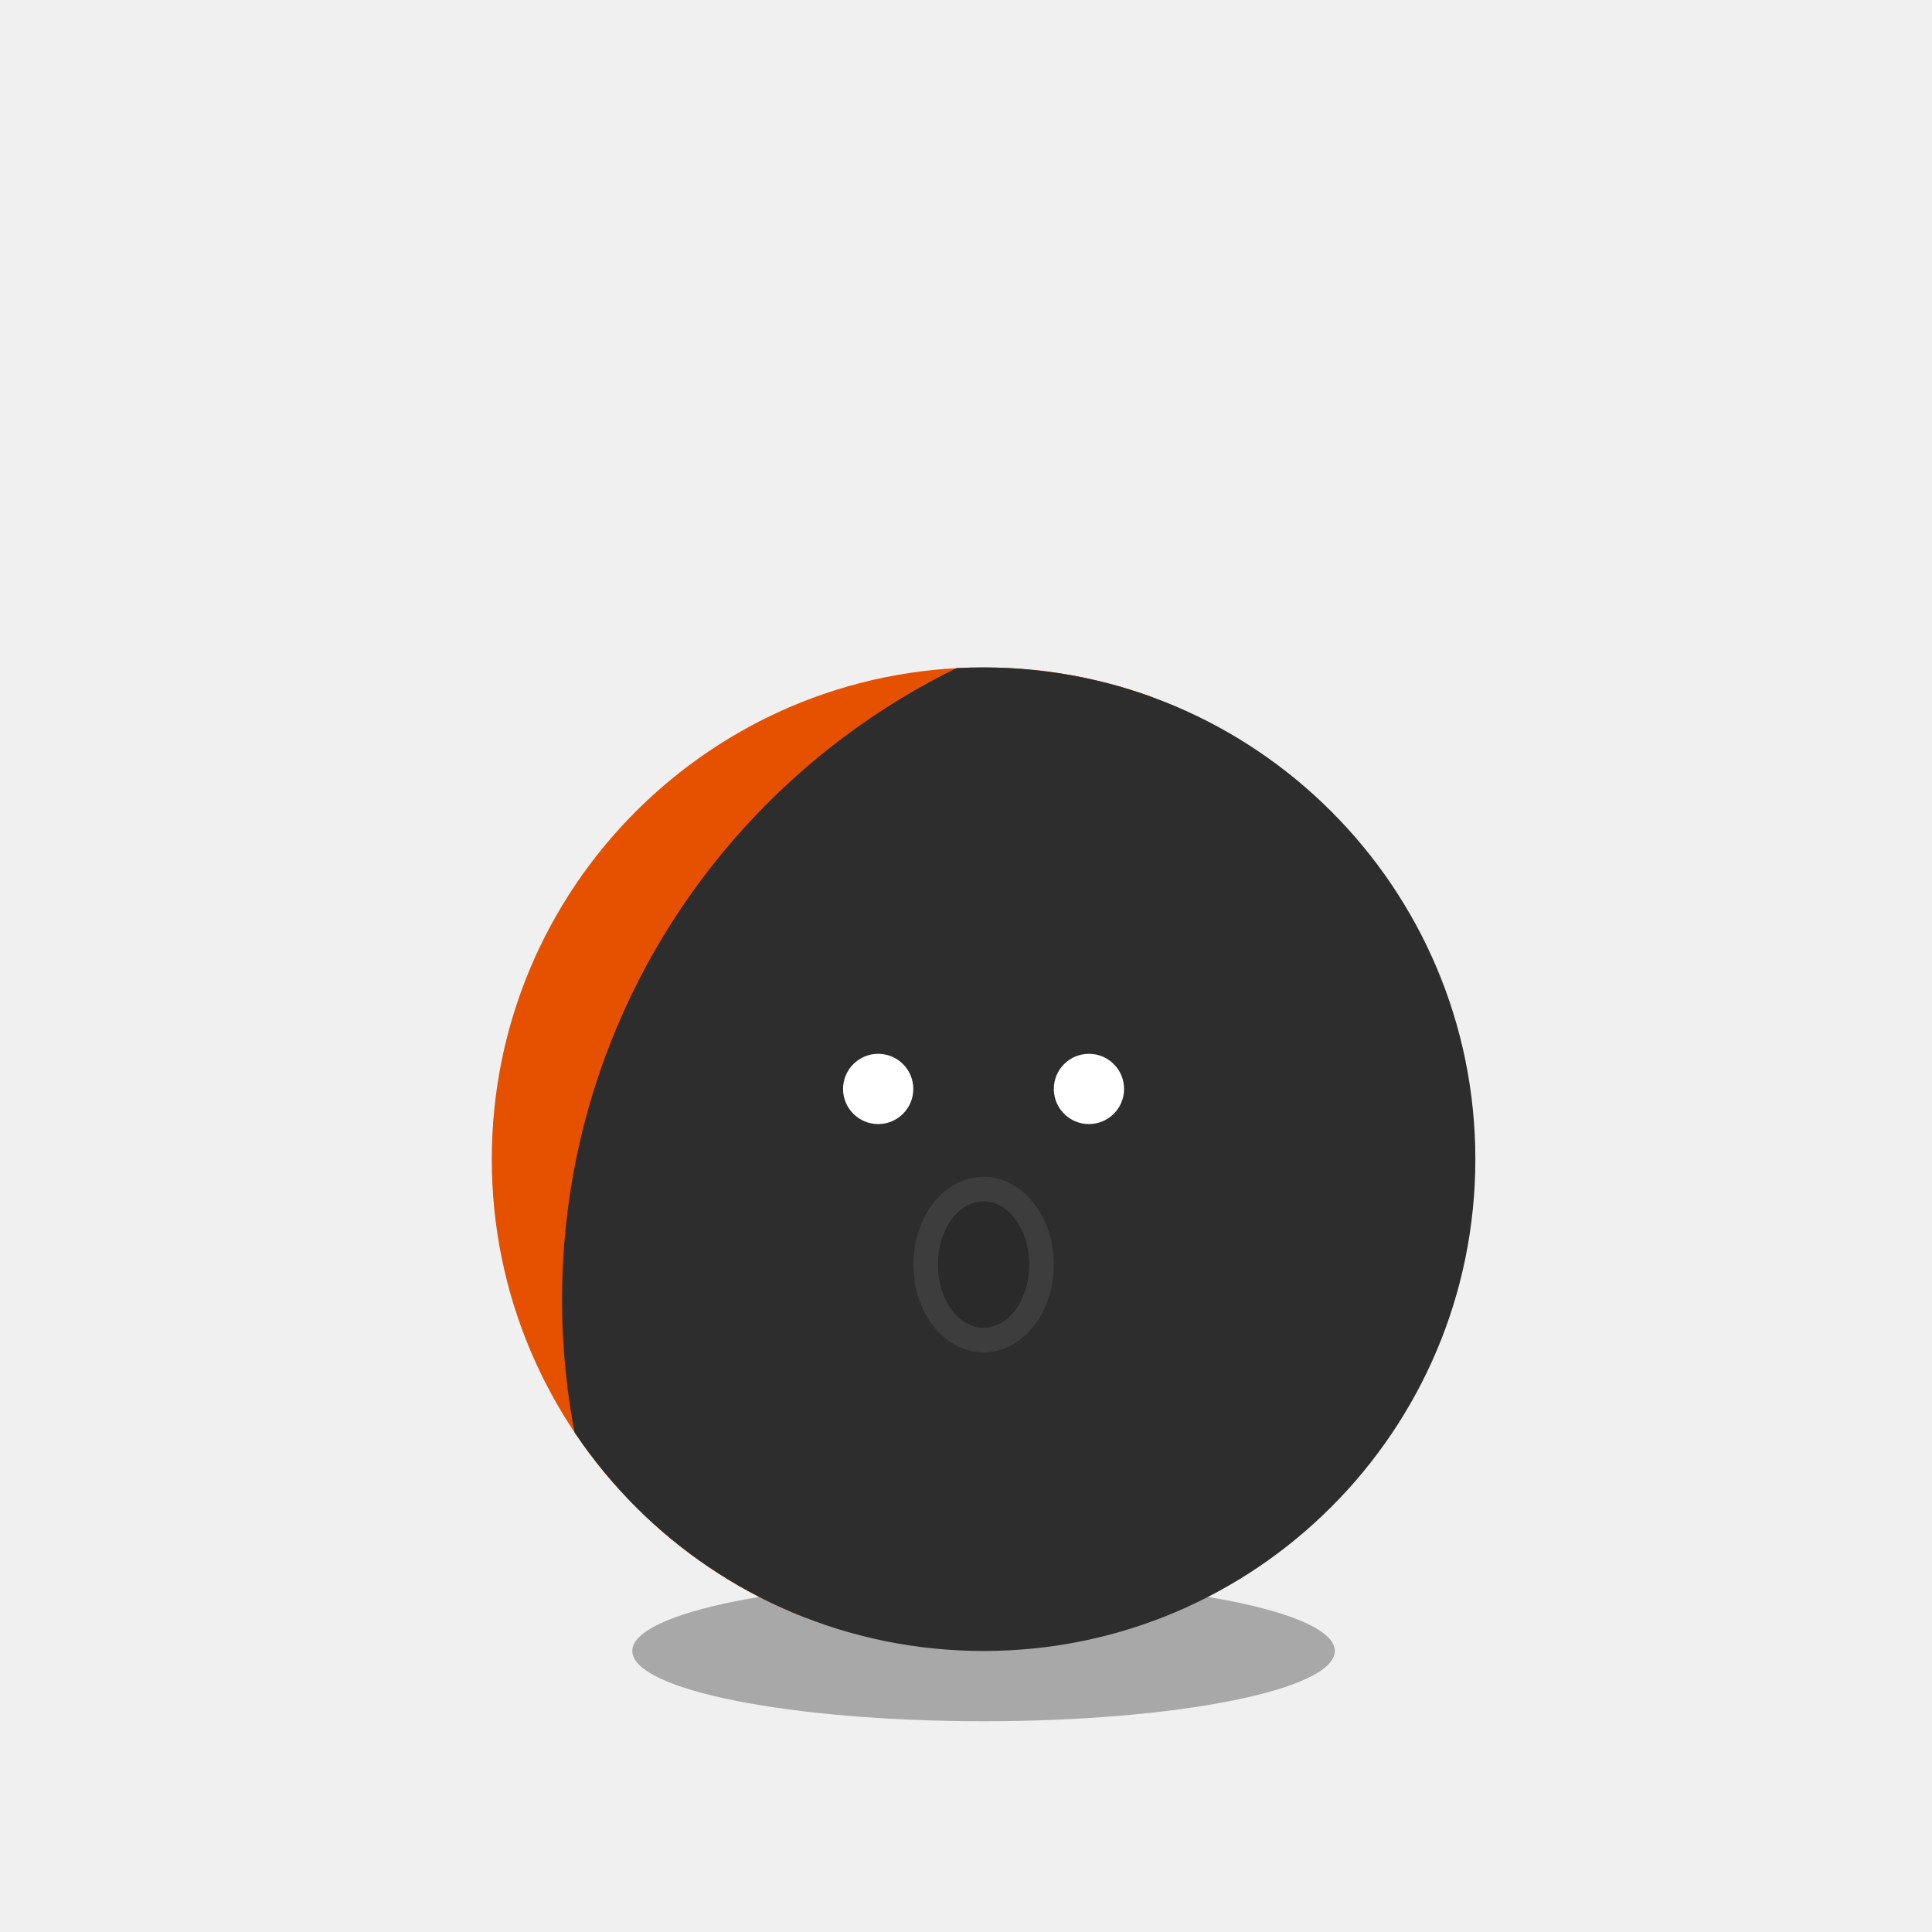
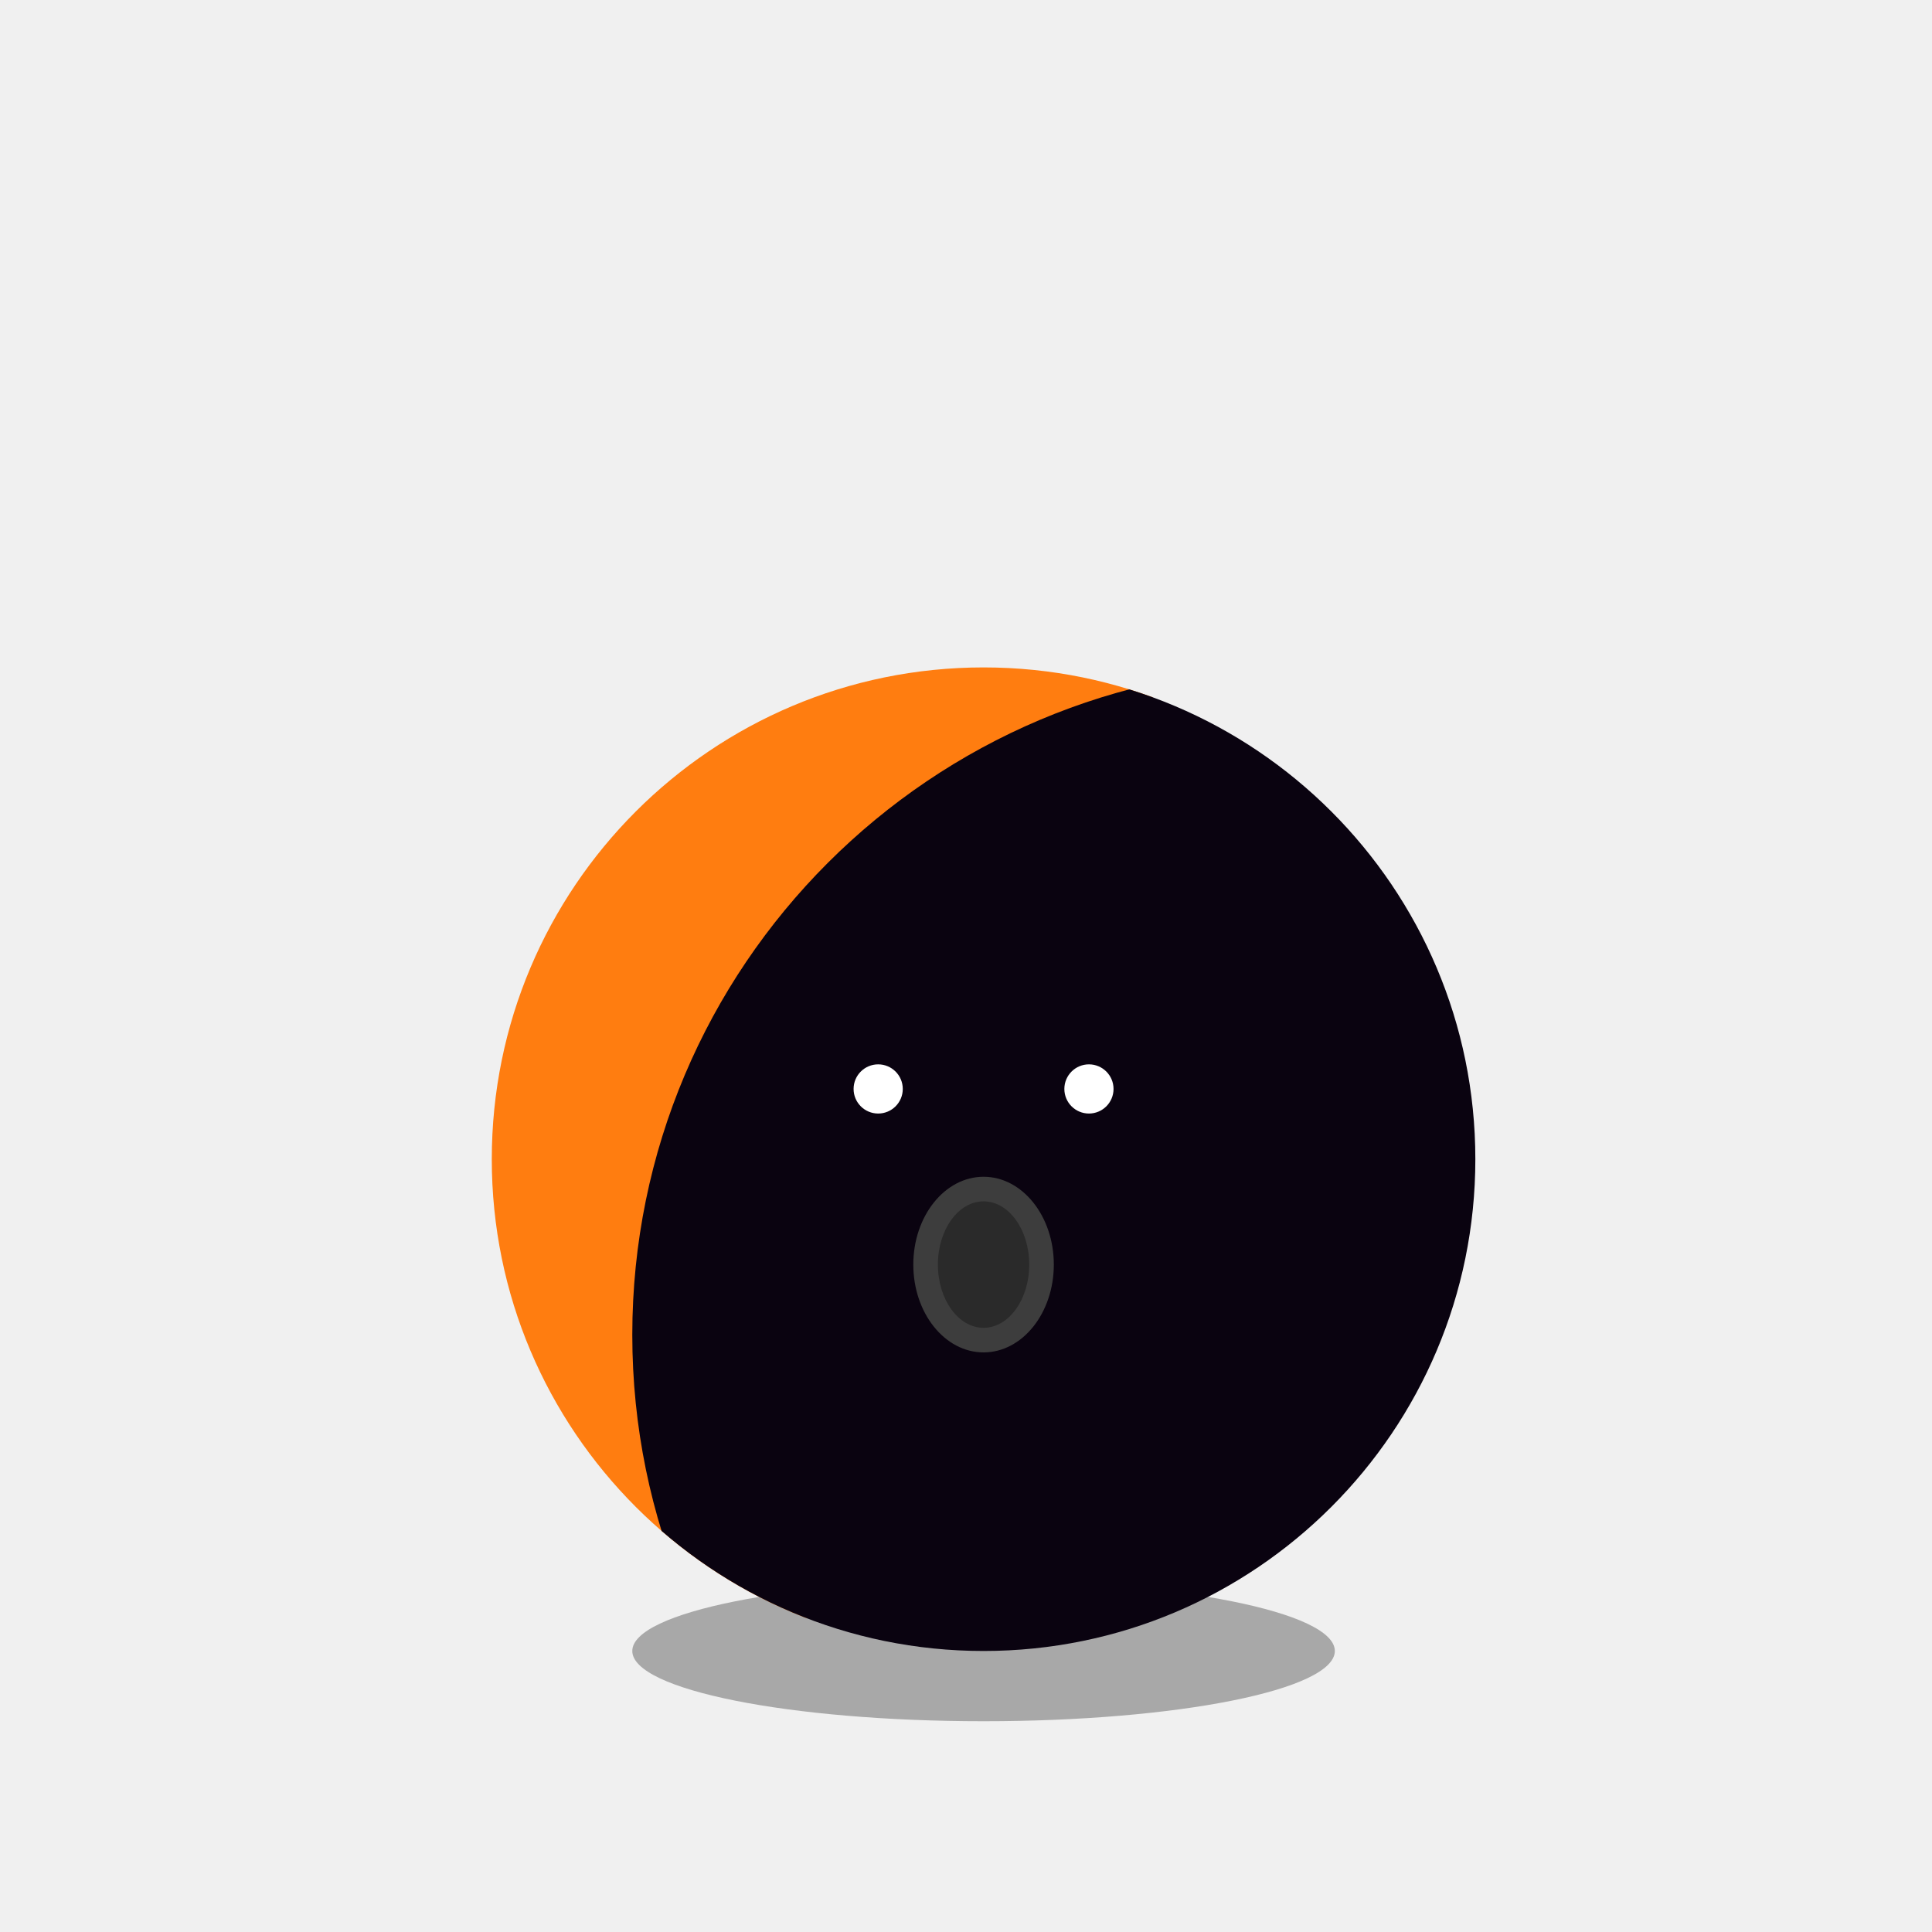
<svg xmlns="http://www.w3.org/2000/svg" viewBox="-20 -25 55 55" width="500" height="500">
  <defs>
    <style>
      .breathe-anim {
        transform-origin: 8px 8px;
        animation: breathe 3.2s infinite ease-in-out;
      }
      .yawn-mouth {
        transform-origin: 8px 11px;
        animation: yawn 3s infinite ease-in-out;
      }
      .yawn-eyes { animation: yawn-squint 3s infinite ease-in-out; }
      @keyframes breathe {
        0%, 100% { transform: scale(1, 1); }
        50% { transform: scale(1.02, 0.98); }
      }
      @keyframes yawn {
        0%, 20%, 80%, 100% { transform: scale(1, 0.3); }
        40%, 60% { transform: scale(1.2, 1.5); }
      }
      @keyframes yawn-squint {
        0%, 20%, 80%, 100% { transform: scaleY(1); }
        40%, 60% { transform: scaleY(0.2); }
      }
    </style>
    <clipPath id="bodyClip">
      <circle cx="8" cy="8" r="14" />
    </clipPath>
  </defs>
  <ellipse cx="8" cy="22" rx="10" ry="2" fill="#000000" opacity="0.3" />
  <g class="breathe-anim">
    <g clip-path="url(#bodyClip)">
-       <circle cx="-8" cy="2" r="22" fill="#E65100" />
-       <circle cx="16" cy="12" r="20" fill="#2D2D2D" />
+       <circle cx="-8" cy="2" r="22" fill="#ff7d10" />
+       <circle cx="17" cy="13" r="19" fill="#0a0310" />
    </g>
    <g class="yawn-eyes" fill="#FFFFFF">
-       <circle cx="5" cy="6" r="1" />
-       <circle cx="11" cy="6" r="1" />
+       <circle cx="5" cy="6" r="0.7" />
+       <circle cx="11" cy="6" r="0.7" />
    </g>
    <g class="yawn-mouth">
      <ellipse cx="8" cy="11" rx="2" ry="2.5" fill="#3D3D3D" />
      <ellipse cx="8" cy="11" rx="1.3" ry="1.8" fill="#2A2A2A" />
    </g>
  </g>
</svg>
